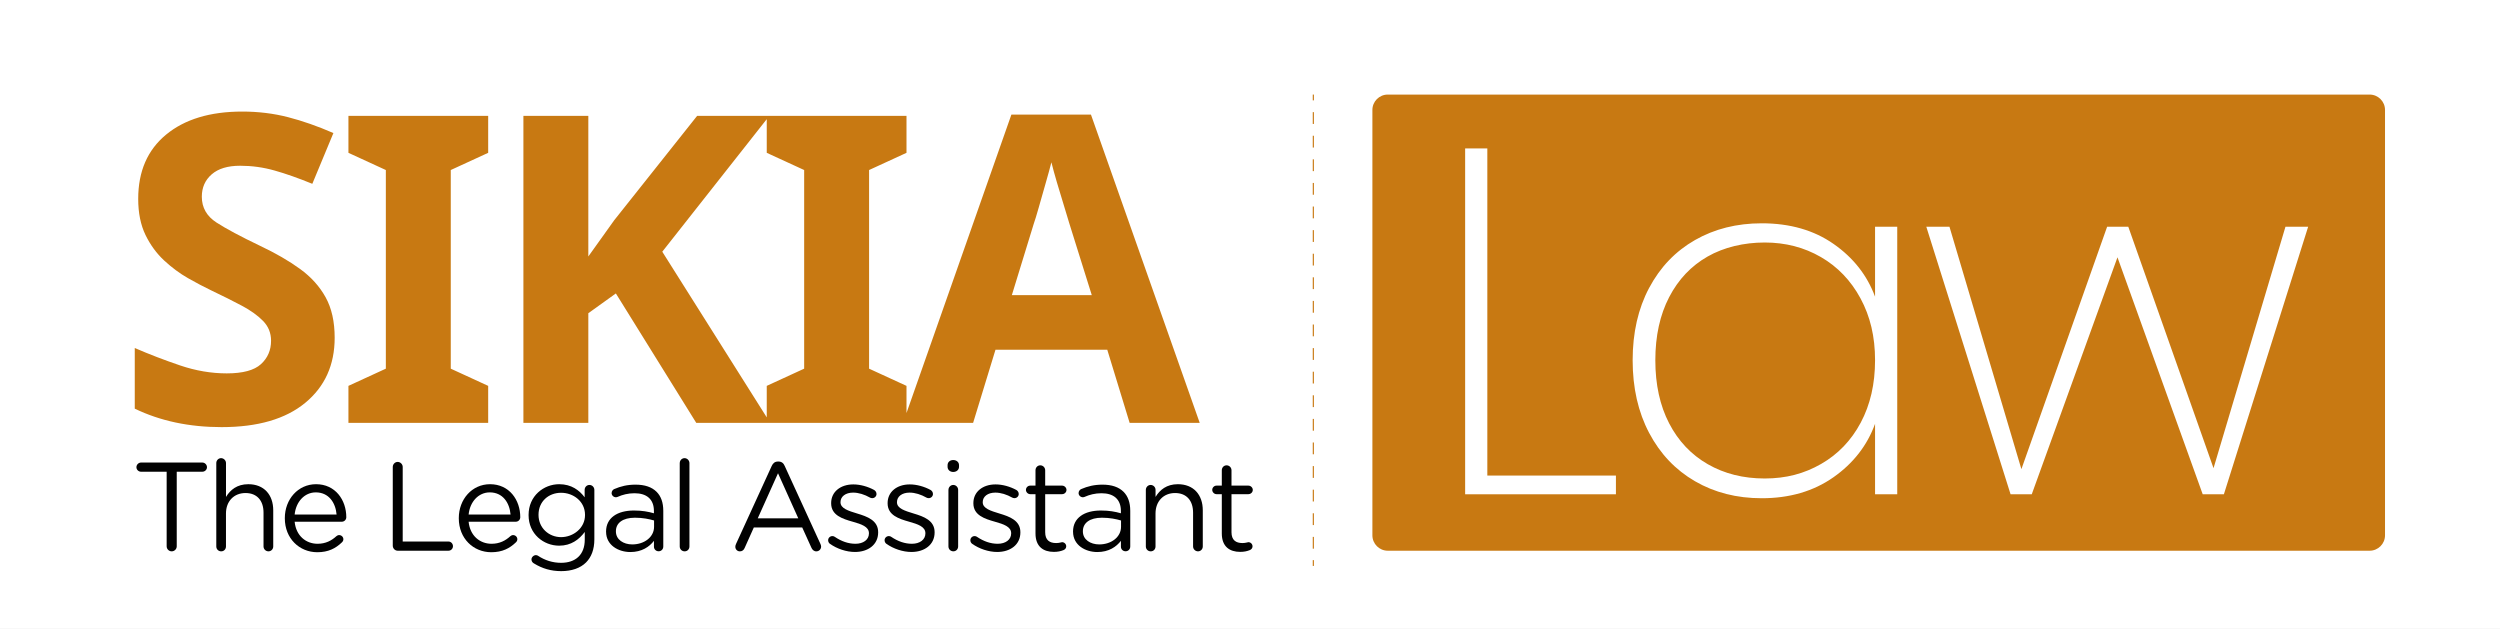
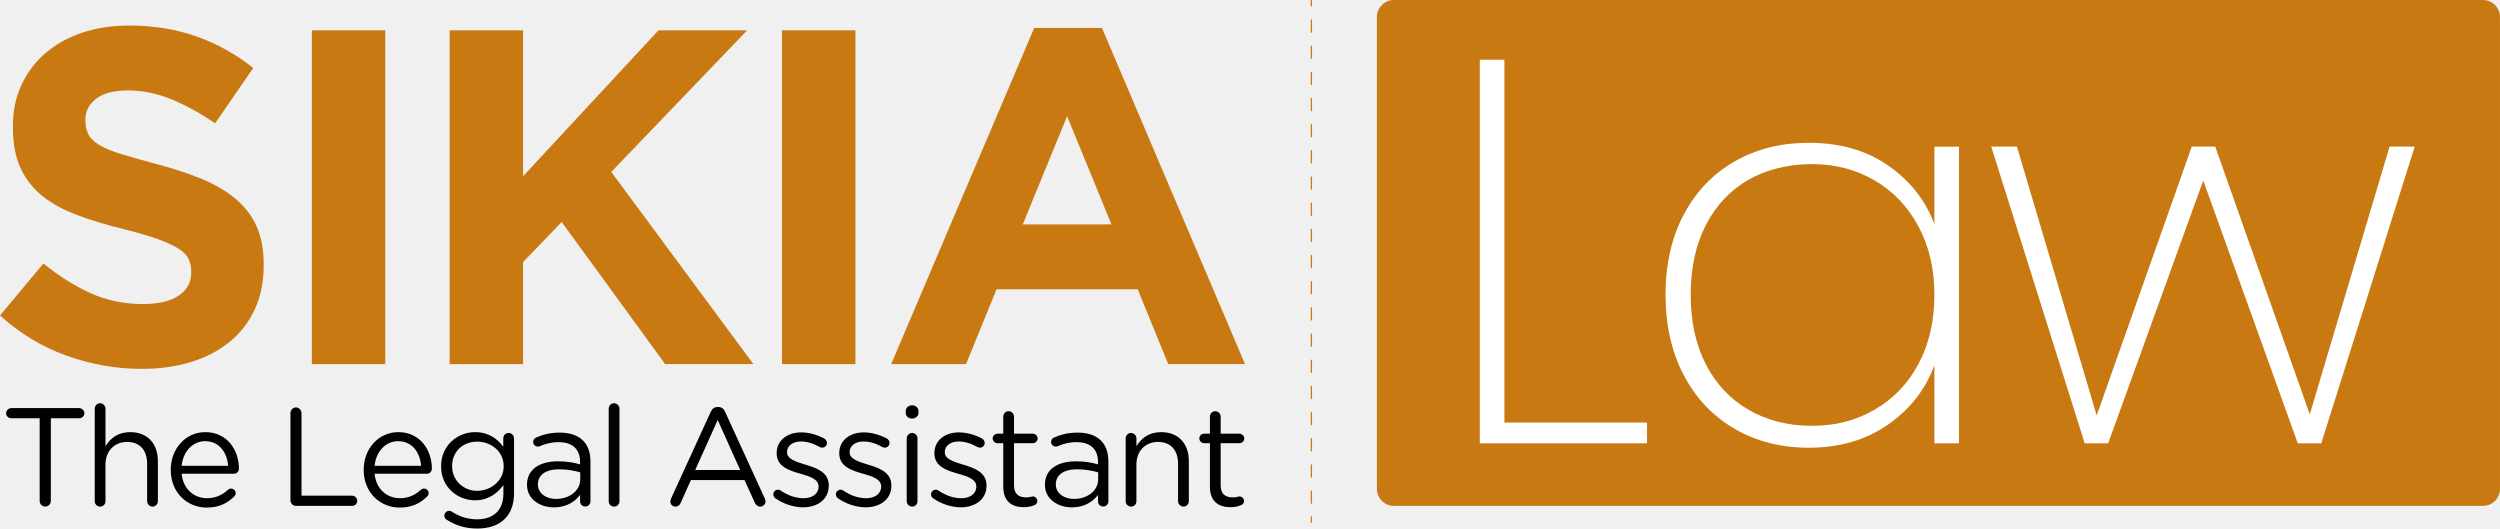
- <svg xmlns="http://www.w3.org/2000/svg" id="Layer_2" data-name="Layer 2" viewBox="0 0 1076.46 270.63">
+ <svg xmlns="http://www.w3.org/2000/svg" id="Layer_2" data-name="Layer 2" viewBox="0 0 970.6 205.2">
  <defs>
    <style>
      .cls-1 {
-         font-family: Gotham-Bold, Gotham;
-         font-size: 185.12px;
-         font-weight: 700;
-         letter-spacing: -.04em;
+         fill: #010101;
      }

-       .cls-1, .cls-2 {
+       .cls-2 {
+         fill: #fff;
+       }
+ 
+       .cls-3 {
        fill: #c87912;
      }

-       .cls-3 {
-         fill: #010101;
-       }
- 
      .cls-4 {
-         fill: #fff;
-       }
- 
-       .cls-5 {
        stroke-dasharray: 0 0 5.08 5.08;
      }

-       .cls-5, .cls-6 {
+       .cls-4, .cls-5 {
        fill: none;
        stroke: #c87912;
        stroke-miterlimit: 10;
        stroke-width: .5px;
      }
    </style>
  </defs>
  <g id="Layer_1-2" data-name="Layer 1">
    <g>
-       <rect class="cls-4" width="1076.46" height="270.63" />
      <g>
-         <text class="cls-1" transform="translate(49.51 182.07)">
-           <tspan x="0" y="0">SIKIA</tspan>
-         </text>
-         <rect class="cls-2" x="590.93" y="40.72" width="436.02" height="196.41" rx="6.63" ry="6.63" />
-         <g>
-           <path class="cls-3" d="M71.76,203.12h-11.01c-1.09,0-2.01-.87-2.01-1.95s.92-2.01,2.01-2.01h26.36c1.08,0,2.01,.92,2.01,2.01s-.92,1.95-2.01,1.95h-11.01v32.11c0,1.19-.98,2.17-2.17,2.17s-2.17-.98-2.17-2.17v-32.11Z" />
-           <path class="cls-3" d="M93.13,199.38c0-1.14,.92-2.11,2.06-2.11s2.12,.98,2.12,2.11v14.59c1.84-3.04,4.77-5.48,9.6-5.48,6.78,0,10.74,4.56,10.74,11.23v15.57c0,1.19-.92,2.11-2.06,2.11s-2.12-.92-2.12-2.11v-14.54c0-5.21-2.82-8.46-7.76-8.46s-8.41,3.53-8.41,8.79v14.21c0,1.19-.87,2.11-2.06,2.11s-2.11-.92-2.11-2.11v-35.91Z" />
-           <path class="cls-3" d="M136.63,237.78c-7.7,0-13.99-5.91-13.99-14.59v-.11c0-8.08,5.69-14.59,13.45-14.59,8.3,0,13.02,6.78,13.02,14.21,0,1.14-.92,1.95-1.95,1.95h-20.29c.6,6.07,4.88,9.49,9.87,9.49,3.47,0,6.02-1.36,8.08-3.25,.33-.27,.7-.49,1.19-.49,1.03,0,1.84,.81,1.84,1.79,0,.49-.22,.98-.65,1.36-2.66,2.55-5.8,4.23-10.58,4.23Zm8.3-16.22c-.43-5.1-3.36-9.55-8.95-9.55-4.88,0-8.57,4.07-9.11,9.55h18.06Z" />
-           <path class="cls-3" d="M169.12,201.06c0-1.19,.98-2.17,2.11-2.17s2.17,.98,2.17,2.17v32.11h19.69c1.09,0,1.95,.92,1.95,2.01s-.87,1.95-1.95,1.95h-21.86c-1.14,0-2.11-.98-2.11-2.17v-33.9Z" />
-           <path class="cls-3" d="M211.54,237.78c-7.7,0-13.99-5.91-13.99-14.59v-.11c0-8.08,5.69-14.59,13.45-14.59,8.3,0,13.02,6.78,13.02,14.21,0,1.14-.92,1.95-1.95,1.95h-20.29c.6,6.07,4.88,9.49,9.87,9.49,3.47,0,6.02-1.36,8.08-3.25,.33-.27,.7-.49,1.19-.49,1.03,0,1.84,.81,1.84,1.79,0,.49-.22,.98-.65,1.36-2.66,2.55-5.8,4.23-10.58,4.23Zm8.3-16.22c-.43-5.1-3.36-9.55-8.95-9.55-4.88,0-8.57,4.07-9.11,9.55h18.06Z" />
-           <path class="cls-3" d="M229.93,242.61c-.65-.32-1.09-.98-1.09-1.74,0-.92,.92-1.84,1.9-1.84,.38,0,.65,.11,.92,.27,2.93,1.95,6.29,3.04,9.93,3.04,6.18,0,10.2-3.42,10.2-9.98v-3.31c-2.44,3.25-5.86,5.91-11.01,5.91-6.73,0-13.18-5.04-13.18-13.13v-.11c0-8.19,6.51-13.23,13.18-13.23,5.26,0,8.68,2.6,10.96,5.64v-3.2c0-1.14,.87-2.12,2.06-2.12s2.12,.98,2.12,2.12v21.32c0,4.34-1.3,7.65-3.58,9.93-2.49,2.49-6.24,3.74-10.69,3.74s-8.19-1.14-11.72-3.31Zm21.97-20.83v-.11c0-5.75-4.99-9.49-10.31-9.49s-9.71,3.69-9.71,9.44v.11c0,5.64,4.5,9.55,9.71,9.55s10.31-3.85,10.31-9.49Z" />
-           <path class="cls-3" d="M260.96,228.99v-.11c0-5.91,4.88-9.06,11.99-9.06,3.58,0,6.13,.49,8.62,1.19v-.98c0-5.04-3.09-7.65-8.35-7.65-2.82,0-5.21,.65-7.27,1.57-.27,.11-.54,.16-.76,.16-.98,0-1.84-.81-1.84-1.79,0-.87,.6-1.52,1.14-1.74,2.77-1.19,5.59-1.9,9.17-1.9,3.96,0,7,1.03,9.06,3.09,1.9,1.9,2.88,4.61,2.88,8.19v15.35c0,1.19-.87,2.06-2.01,2.06s-2.01-.87-2.01-1.95v-2.55c-1.95,2.55-5.21,4.83-10.14,4.83-5.21,0-10.47-2.98-10.47-8.73Zm20.67-2.17v-2.71c-2.06-.6-4.83-1.19-8.24-1.19-5.26,0-8.19,2.28-8.19,5.8v.11c0,3.53,3.25,5.59,7.05,5.59,5.15,0,9.38-3.15,9.38-7.59Z" />
-           <path class="cls-3" d="M292.69,199.38c0-1.14,.92-2.11,2.06-2.11s2.11,.98,2.11,2.11v35.91c0,1.19-.87,2.11-2.06,2.11s-2.12-.92-2.12-2.11v-35.91Z" />
-           <path class="cls-3" d="M316.88,234.31l15.41-33.68c.54-1.19,1.36-1.9,2.71-1.9h.22c1.3,0,2.17,.7,2.66,1.9l15.41,33.63c.16,.38,.27,.76,.27,1.09,0,1.14-.92,2.06-2.06,2.06-1.03,0-1.74-.7-2.12-1.57l-3.96-8.73h-20.83l-3.96,8.84c-.38,.92-1.09,1.46-2.06,1.46-1.09,0-1.95-.87-1.95-1.95,0-.33,.05-.71,.27-1.14Zm26.85-11.12l-8.73-19.42-8.73,19.42h17.47Z" />
-           <path class="cls-3" d="M357.34,234.14c-.38-.27-.76-.81-.76-1.52,0-.98,.81-1.79,1.84-1.79,.38,0,.76,.11,1.03,.33,2.88,1.95,5.86,2.98,8.9,2.98,3.36,0,5.8-1.74,5.8-4.45v-.11c0-2.82-3.31-3.9-7-4.94-4.39-1.25-9.27-2.77-9.27-7.92v-.11c0-4.83,4.01-8.03,9.55-8.03,2.98,0,6.24,.92,8.95,2.39,.54,.32,1.03,.92,1.03,1.74,0,.98-.81,1.79-1.84,1.79-.38,0-.7-.11-.92-.22-2.39-1.36-4.94-2.17-7.32-2.17-3.31,0-5.42,1.74-5.42,4.07v.11c0,2.66,3.47,3.69,7.21,4.83,4.34,1.3,9,2.98,9,8.03v.11c0,5.32-4.39,8.41-9.98,8.41-3.69,0-7.76-1.36-10.79-3.53Z" />
-           <path class="cls-3" d="M381.65,234.14c-.38-.27-.76-.81-.76-1.52,0-.98,.81-1.79,1.84-1.79,.38,0,.76,.11,1.03,.33,2.88,1.95,5.86,2.98,8.9,2.98,3.36,0,5.8-1.74,5.8-4.45v-.11c0-2.82-3.31-3.9-7-4.94-4.39-1.25-9.27-2.77-9.27-7.92v-.11c0-4.83,4.01-8.03,9.55-8.03,2.98,0,6.24,.92,8.95,2.39,.54,.32,1.03,.92,1.03,1.74,0,.98-.81,1.79-1.84,1.79-.38,0-.7-.11-.92-.22-2.39-1.36-4.94-2.17-7.32-2.17-3.31,0-5.42,1.74-5.42,4.07v.11c0,2.66,3.47,3.69,7.21,4.83,4.34,1.3,9,2.98,9,8.03v.11c0,5.32-4.39,8.41-9.98,8.41-3.69,0-7.76-1.36-10.79-3.53Z" />
-           <path class="cls-3" d="M408.01,200.3c0-1.36,1.08-2.22,2.44-2.22s2.49,.87,2.49,2.22v.7c0,1.3-1.09,2.22-2.49,2.22s-2.44-.92-2.44-2.22v-.7Zm.38,10.63c0-1.14,.92-2.12,2.06-2.12s2.11,.92,2.11,2.12v24.35c0,1.19-.87,2.11-2.06,2.11s-2.12-.92-2.12-2.11v-24.35Z" />
-           <path class="cls-3" d="M418.58,234.14c-.38-.27-.76-.81-.76-1.52,0-.98,.81-1.79,1.84-1.79,.38,0,.76,.11,1.03,.33,2.88,1.95,5.86,2.98,8.9,2.98,3.36,0,5.8-1.74,5.8-4.45v-.11c0-2.82-3.31-3.9-7-4.94-4.39-1.25-9.27-2.77-9.27-7.92v-.11c0-4.83,4.01-8.03,9.55-8.03,2.98,0,6.24,.92,8.95,2.39,.54,.32,1.03,.92,1.03,1.74,0,.98-.81,1.79-1.84,1.79-.38,0-.7-.11-.92-.22-2.39-1.36-4.94-2.17-7.32-2.17-3.31,0-5.42,1.74-5.42,4.07v.11c0,2.66,3.47,3.69,7.21,4.83,4.34,1.3,9,2.98,9,8.03v.11c0,5.32-4.39,8.41-9.98,8.41-3.69,0-7.76-1.36-10.79-3.53Z" />
-           <path class="cls-3" d="M445.87,229.7v-16.92h-2.28c-.98,0-1.84-.87-1.84-1.84,0-1.03,.87-1.84,1.84-1.84h2.28v-6.62c0-1.14,.87-2.12,2.06-2.12s2.11,.98,2.11,2.12v6.62h7.27c1.03,0,1.9,.87,1.9,1.84,0,1.03-.87,1.84-1.9,1.84h-7.27v16.38c0,3.42,1.9,4.67,4.72,4.67,1.46,0,2.22-.38,2.55-.38,.98,0,1.79,.81,1.79,1.79,0,.76-.49,1.36-1.19,1.63-1.19,.49-2.49,.76-4.12,.76-4.5,0-7.92-2.22-7.92-7.92Z" />
-           <path class="cls-3" d="M462.03,228.99v-.11c0-5.91,4.88-9.06,11.99-9.06,3.58,0,6.13,.49,8.62,1.19v-.98c0-5.04-3.09-7.65-8.35-7.65-2.82,0-5.21,.65-7.27,1.57-.27,.11-.54,.16-.76,.16-.98,0-1.84-.81-1.84-1.79,0-.87,.6-1.52,1.14-1.74,2.77-1.19,5.59-1.9,9.17-1.9,3.96,0,7,1.03,9.06,3.09,1.9,1.9,2.88,4.61,2.88,8.19v15.35c0,1.19-.87,2.06-2.01,2.06s-2.01-.87-2.01-1.95v-2.55c-1.95,2.55-5.21,4.83-10.14,4.83-5.21,0-10.47-2.98-10.47-8.73Zm20.67-2.17v-2.71c-2.06-.6-4.83-1.19-8.24-1.19-5.26,0-8.19,2.28-8.19,5.8v.11c0,3.53,3.25,5.59,7.05,5.59,5.15,0,9.38-3.15,9.38-7.59Z" />
-           <path class="cls-3" d="M493.38,210.93c0-1.14,.92-2.12,2.06-2.12s2.12,.92,2.12,2.12v3.04c1.84-3.04,4.77-5.48,9.6-5.48,6.78,0,10.74,4.56,10.74,11.23v15.57c0,1.19-.92,2.11-2.06,2.11s-2.12-.92-2.12-2.11v-14.54c0-5.21-2.82-8.46-7.76-8.46s-8.41,3.53-8.41,8.79v14.21c0,1.19-.87,2.11-2.06,2.11s-2.11-.92-2.11-2.11v-24.35Z" />
-           <path class="cls-3" d="M526.09,229.7v-16.92h-2.28c-.98,0-1.84-.87-1.84-1.84,0-1.03,.87-1.84,1.84-1.84h2.28v-6.62c0-1.14,.87-2.12,2.06-2.12s2.11,.98,2.11,2.12v6.62h7.27c1.03,0,1.9,.87,1.9,1.84,0,1.03-.87,1.84-1.9,1.84h-7.27v16.38c0,3.42,1.9,4.67,4.72,4.67,1.46,0,2.22-.38,2.55-.38,.98,0,1.79,.81,1.79,1.79,0,.76-.49,1.36-1.19,1.63-1.19,.49-2.49,.76-4.12,.76-4.5,0-7.92-2.22-7.92-7.92Z" />
-         </g>
-         <g>
-           <path class="cls-4" d="M640.42,204.77h55.37v8.06h-64.92V63.91h9.55V204.77Z" />
-           <path class="cls-4" d="M710.11,123.94c4.74-8.91,11.31-15.77,19.73-20.58,8.41-4.81,18-7.21,28.74-7.21,12.16,0,22.49,2.97,30.97,8.91,8.49,5.94,14.43,13.51,17.82,22.7v-30.12h9.55v115.19h-9.55v-30.34c-3.39,9.33-9.37,17.01-17.93,23.02-8.56,6.01-18.85,9.02-30.87,9.02-10.75,0-20.33-2.44-28.74-7.32-8.42-4.88-14.99-11.81-19.73-20.79-4.74-8.98-7.11-19.41-7.11-31.29s2.37-22.27,7.11-31.18Zm91.01,4.56c-4.17-7.71-9.86-13.65-17.08-17.82-7.21-4.17-15.27-6.26-24.18-6.26s-17.54,2.01-24.61,6.05c-7.07,4.03-12.59,9.86-16.55,17.5-3.96,7.64-5.94,16.69-5.94,27.15s1.98,19.52,5.94,27.15c3.96,7.64,9.51,13.51,16.65,17.61,7.14,4.1,15.31,6.15,24.5,6.15s17.01-2.08,24.29-6.26c7.28-4.17,12.97-10.11,17.08-17.82,4.1-7.71,6.15-16.65,6.15-26.84s-2.09-18.91-6.26-26.62Z" />
-           <path class="cls-4" d="M993.85,97.64l-36.28,115.19h-9.12l-36.7-102.04-36.91,102.04h-9.12l-36.28-115.19h9.97l30.97,104.37,36.91-104.37h9.12l36.7,103.95,30.97-103.95h9.76Z" />
-         </g>
-         <g>
-           <line class="cls-6" x1="565.5" y1="40.72" x2="565.5" y2="43.22" />
-           <line class="cls-5" x1="565.5" y1="48.29" x2="565.5" y2="238.64" />
-           <line class="cls-6" x1="565.5" y1="241.18" x2="565.5" y2="243.68" />
-         </g>
+         <path class="cls-3" d="M98.88,120.16c-2.33,5-5.58,9.2-9.75,12.59-4.17,3.4-9.15,5.99-14.93,7.78-5.78,1.79-12.19,2.68-19.22,2.68-9.88,0-19.56-1.7-29.06-5.09-9.5-3.39-18.14-8.61-25.92-15.64l16.85-20.18c5.92,4.81,12,8.64,18.23,11.48,6.23,2.84,13.05,4.26,20.46,4.26,5.92,0,10.52-1.08,13.79-3.24,3.27-2.16,4.91-5.15,4.91-8.98v-.37c0-1.85-.34-3.49-1.02-4.91-.68-1.42-1.98-2.75-3.9-3.98-1.92-1.23-4.58-2.47-7.98-3.7-3.4-1.23-7.83-2.53-13.27-3.89-6.56-1.6-12.5-3.39-17.82-5.37-5.32-1.97-9.84-4.41-13.55-7.31-3.71-2.9-6.59-6.51-8.63-10.83-2.04-4.32-3.06-9.69-3.06-16.11v-.37c0-5.92,1.1-11.26,3.31-16.01,2.21-4.75,5.3-8.85,9.29-12.31,3.99-3.45,8.74-6.11,14.28-7.96,5.53-1.85,11.63-2.78,18.3-2.78,9.5,0,18.23,1.42,26.19,4.26,7.96,2.84,15.27,6.91,21.94,12.22l-14.81,21.47c-5.8-3.95-11.48-7.06-17.03-9.35-5.55-2.28-11.11-3.42-16.66-3.42s-9.72,1.08-12.5,3.24c-2.78,2.16-4.17,4.84-4.17,8.05v.37c0,2.1,.4,3.92,1.21,5.46,.8,1.54,2.26,2.93,4.36,4.17,2.1,1.23,4.98,2.41,8.63,3.52,3.65,1.11,8.26,2.41,13.83,3.89,6.56,1.73,12.4,3.67,17.54,5.83,5.13,2.16,9.46,4.75,12.99,7.77,3.53,3.03,6.19,6.57,7.98,10.64,1.79,4.07,2.69,8.95,2.69,14.62v.37c0,6.42-1.17,12.13-3.49,17.12Z" />
+         <path class="cls-3" d="M121.07,141.36V11.77h28.51V141.36h-28.51Z" />
+         <path class="cls-3" d="M258.24,141.36l-40.17-55.17-14.99,15.55v39.62h-28.51V11.77h28.51v56.65L255.65,11.77h34.43l-52.76,54.98,55.17,74.6h-34.25Z" />
+         <path class="cls-3" d="M303.6,141.36V11.77h28.51V141.36h-28.51Z" />
+         <path class="cls-3" d="M453.55,141.36l-11.85-29.06h-54.8l-11.85,29.06h-29.06L401.53,10.84h26.29l55.54,130.51h-29.8Zm-39.25-96.26l-17.22,42.02h34.43l-17.22-42.02Z" />
+       </g>
+       <rect class="cls-3" x="534.57" y="0" width="436.02" height="196.41" rx="6.63" ry="6.63" />
+       <g>
+         <path class="cls-1" d="M15.4,162.4H4.39c-1.09,0-2.01-.87-2.01-1.95s.92-2.01,2.01-2.01H30.75c1.08,0,2.01,.92,2.01,2.01s-.92,1.95-2.01,1.95h-11.01v32.11c0,1.19-.98,2.17-2.17,2.17s-2.17-.98-2.17-2.17v-32.11Z" />
+         <path class="cls-1" d="M36.78,158.66c0-1.14,.92-2.11,2.06-2.11s2.12,.98,2.12,2.11v14.59c1.84-3.04,4.77-5.48,9.6-5.48,6.78,0,10.74,4.56,10.74,11.23v15.57c0,1.19-.92,2.11-2.06,2.11s-2.12-.92-2.12-2.11v-14.54c0-5.21-2.82-8.46-7.76-8.46s-8.41,3.53-8.41,8.79v14.21c0,1.19-.87,2.11-2.06,2.11s-2.11-.92-2.11-2.11v-35.91Z" />
+         <path class="cls-1" d="M80.28,197.06c-7.7,0-13.99-5.91-13.99-14.59v-.11c0-8.08,5.69-14.59,13.45-14.59,8.3,0,13.02,6.78,13.02,14.21,0,1.14-.92,1.95-1.95,1.95h-20.29c.6,6.07,4.88,9.49,9.87,9.49,3.47,0,6.02-1.36,8.08-3.25,.33-.27,.7-.49,1.19-.49,1.03,0,1.84,.81,1.84,1.79,0,.49-.22,.98-.65,1.36-2.66,2.55-5.8,4.23-10.58,4.23Zm8.3-16.22c-.43-5.1-3.36-9.55-8.95-9.55-4.88,0-8.57,4.07-9.11,9.55h18.06Z" />
+         <path class="cls-1" d="M112.77,160.34c0-1.19,.98-2.17,2.11-2.17s2.17,.98,2.17,2.17v32.11h19.69c1.09,0,1.95,.92,1.95,2.01s-.87,1.95-1.95,1.95h-21.86c-1.14,0-2.11-.98-2.11-2.17v-33.9Z" />
+         <path class="cls-1" d="M155.19,197.06c-7.7,0-13.99-5.91-13.99-14.59v-.11c0-8.08,5.69-14.59,13.45-14.59,8.3,0,13.02,6.78,13.02,14.21,0,1.14-.92,1.95-1.95,1.95h-20.29c.6,6.07,4.88,9.49,9.87,9.49,3.47,0,6.02-1.36,8.08-3.25,.33-.27,.7-.49,1.19-.49,1.03,0,1.84,.81,1.84,1.79,0,.49-.22,.98-.65,1.36-2.66,2.55-5.8,4.23-10.58,4.23Zm8.3-16.22c-.43-5.1-3.36-9.55-8.95-9.55-4.88,0-8.57,4.07-9.11,9.55h18.06Z" />
+         <path class="cls-1" d="M173.58,201.89c-.65-.32-1.09-.98-1.09-1.74,0-.92,.92-1.84,1.9-1.84,.38,0,.65,.11,.92,.27,2.93,1.95,6.29,3.04,9.93,3.04,6.18,0,10.2-3.42,10.2-9.98v-3.31c-2.44,3.25-5.86,5.91-11.01,5.91-6.73,0-13.18-5.04-13.18-13.13v-.11c0-8.19,6.51-13.23,13.18-13.23,5.26,0,8.68,2.6,10.96,5.64v-3.2c0-1.14,.87-2.12,2.06-2.12s2.12,.98,2.12,2.12v21.32c0,4.34-1.3,7.65-3.58,9.93-2.49,2.49-6.24,3.74-10.69,3.74s-8.19-1.14-11.72-3.31Zm21.97-20.83v-.11c0-5.75-4.99-9.49-10.31-9.49s-9.71,3.69-9.71,9.44v.11c0,5.64,4.5,9.55,9.71,9.55s10.31-3.85,10.31-9.49Z" />
+         <path class="cls-1" d="M204.6,188.27v-.11c0-5.91,4.88-9.06,11.99-9.06,3.58,0,6.13,.49,8.62,1.19v-.98c0-5.04-3.09-7.65-8.35-7.65-2.82,0-5.21,.65-7.27,1.57-.27,.11-.54,.16-.76,.16-.98,0-1.84-.81-1.84-1.79,0-.87,.6-1.52,1.14-1.74,2.77-1.19,5.59-1.9,9.17-1.9,3.96,0,7,1.03,9.06,3.09,1.9,1.9,2.88,4.61,2.88,8.19v15.35c0,1.19-.87,2.06-2.01,2.06s-2.01-.87-2.01-1.95v-2.55c-1.95,2.55-5.21,4.83-10.14,4.83-5.21,0-10.47-2.98-10.47-8.73Zm20.67-2.17v-2.71c-2.06-.6-4.83-1.19-8.24-1.19-5.26,0-8.19,2.28-8.19,5.8v.11c0,3.53,3.25,5.59,7.05,5.59,5.15,0,9.38-3.15,9.38-7.59Z" />
+         <path class="cls-1" d="M236.33,158.66c0-1.14,.92-2.11,2.06-2.11s2.11,.98,2.11,2.11v35.91c0,1.19-.87,2.11-2.06,2.11s-2.12-.92-2.12-2.11v-35.91Z" />
+         <path class="cls-1" d="M260.52,193.59l15.41-33.68c.54-1.19,1.36-1.9,2.71-1.9h.22c1.3,0,2.17,.7,2.66,1.9l15.41,33.63c.16,.38,.27,.76,.27,1.09,0,1.14-.92,2.06-2.06,2.06-1.03,0-1.74-.7-2.12-1.57l-3.96-8.73h-20.83l-3.96,8.84c-.38,.92-1.09,1.46-2.06,1.46-1.09,0-1.95-.87-1.95-1.95,0-.33,.05-.71,.27-1.14Zm26.85-11.12l-8.73-19.42-8.73,19.42h17.47Z" />
+         <path class="cls-1" d="M300.99,193.43c-.38-.27-.76-.81-.76-1.52,0-.98,.81-1.79,1.84-1.79,.38,0,.76,.11,1.03,.33,2.88,1.95,5.86,2.98,8.9,2.98,3.36,0,5.8-1.74,5.8-4.45v-.11c0-2.82-3.31-3.9-7-4.94-4.39-1.25-9.27-2.77-9.27-7.92v-.11c0-4.83,4.01-8.03,9.55-8.03,2.98,0,6.24,.92,8.95,2.39,.54,.32,1.03,.92,1.03,1.74,0,.98-.81,1.79-1.84,1.79-.38,0-.7-.11-.92-.22-2.39-1.36-4.94-2.17-7.32-2.17-3.31,0-5.42,1.74-5.42,4.07v.11c0,2.66,3.47,3.69,7.21,4.83,4.34,1.3,9,2.98,9,8.03v.11c0,5.32-4.39,8.41-9.98,8.41-3.69,0-7.76-1.36-10.79-3.53Z" />
+         <path class="cls-1" d="M325.29,193.43c-.38-.27-.76-.81-.76-1.52,0-.98,.81-1.79,1.84-1.79,.38,0,.76,.11,1.03,.33,2.88,1.95,5.86,2.98,8.9,2.98,3.36,0,5.8-1.74,5.8-4.45v-.11c0-2.82-3.31-3.9-7-4.94-4.39-1.25-9.27-2.77-9.27-7.92v-.11c0-4.83,4.01-8.03,9.55-8.03,2.98,0,6.24,.92,8.95,2.39,.54,.32,1.03,.92,1.03,1.74,0,.98-.81,1.79-1.84,1.79-.38,0-.7-.11-.92-.22-2.39-1.36-4.94-2.17-7.32-2.17-3.31,0-5.42,1.74-5.42,4.07v.11c0,2.66,3.47,3.69,7.21,4.83,4.34,1.3,9,2.98,9,8.03v.11c0,5.32-4.39,8.41-9.98,8.41-3.69,0-7.76-1.36-10.79-3.53Z" />
+         <path class="cls-1" d="M351.65,159.58c0-1.36,1.08-2.22,2.44-2.22s2.49,.87,2.49,2.22v.7c0,1.3-1.09,2.22-2.49,2.22s-2.44-.92-2.44-2.22v-.7Zm.38,10.63c0-1.14,.92-2.12,2.06-2.12s2.11,.92,2.11,2.12v24.35c0,1.19-.87,2.11-2.06,2.11s-2.12-.92-2.12-2.11v-24.35Z" />
+         <path class="cls-1" d="M362.23,193.43c-.38-.27-.76-.81-.76-1.52,0-.98,.81-1.79,1.84-1.79,.38,0,.76,.11,1.03,.33,2.88,1.95,5.86,2.98,8.9,2.98,3.36,0,5.8-1.74,5.8-4.45v-.11c0-2.82-3.31-3.9-7-4.94-4.39-1.25-9.27-2.77-9.27-7.92v-.11c0-4.83,4.01-8.03,9.55-8.03,2.98,0,6.24,.92,8.95,2.39,.54,.32,1.03,.92,1.03,1.74,0,.98-.81,1.79-1.84,1.79-.38,0-.7-.11-.92-.22-2.39-1.36-4.94-2.17-7.32-2.17-3.31,0-5.42,1.74-5.42,4.07v.11c0,2.66,3.47,3.69,7.21,4.83,4.34,1.3,9,2.98,9,8.03v.11c0,5.32-4.39,8.41-9.98,8.41-3.69,0-7.76-1.36-10.79-3.53Z" />
+         <path class="cls-1" d="M389.51,188.98v-16.92h-2.28c-.98,0-1.84-.87-1.84-1.84,0-1.03,.87-1.84,1.84-1.84h2.28v-6.62c0-1.14,.87-2.12,2.06-2.12s2.11,.98,2.11,2.12v6.62h7.27c1.03,0,1.9,.87,1.9,1.84,0,1.03-.87,1.84-1.9,1.84h-7.27v16.38c0,3.42,1.9,4.67,4.72,4.67,1.46,0,2.22-.38,2.55-.38,.98,0,1.79,.81,1.79,1.79,0,.76-.49,1.36-1.19,1.63-1.19,.49-2.49,.76-4.12,.76-4.5,0-7.92-2.22-7.92-7.92Z" />
+         <path class="cls-1" d="M405.68,188.27v-.11c0-5.91,4.88-9.06,11.99-9.06,3.58,0,6.13,.49,8.62,1.19v-.98c0-5.04-3.09-7.65-8.35-7.65-2.82,0-5.21,.65-7.27,1.57-.27,.11-.54,.16-.76,.16-.98,0-1.84-.81-1.84-1.79,0-.87,.6-1.52,1.14-1.74,2.77-1.19,5.59-1.9,9.17-1.9,3.96,0,7,1.03,9.06,3.09,1.9,1.9,2.88,4.61,2.88,8.19v15.35c0,1.19-.87,2.06-2.01,2.06s-2.01-.87-2.01-1.95v-2.55c-1.95,2.55-5.21,4.83-10.14,4.83-5.21,0-10.47-2.98-10.47-8.73Zm20.67-2.17v-2.71c-2.06-.6-4.83-1.19-8.24-1.19-5.26,0-8.19,2.28-8.19,5.8v.11c0,3.53,3.25,5.59,7.05,5.59,5.15,0,9.38-3.15,9.38-7.59Z" />
+         <path class="cls-1" d="M437.03,170.21c0-1.14,.92-2.12,2.06-2.12s2.12,.92,2.12,2.12v3.04c1.84-3.04,4.77-5.48,9.6-5.48,6.78,0,10.74,4.56,10.74,11.23v15.57c0,1.19-.92,2.11-2.06,2.11s-2.12-.92-2.12-2.11v-14.54c0-5.21-2.82-8.46-7.76-8.46s-8.41,3.53-8.41,8.79v14.21c0,1.19-.87,2.11-2.06,2.11s-2.11-.92-2.11-2.11v-24.35Z" />
+         <path class="cls-1" d="M469.74,188.98v-16.92h-2.28c-.98,0-1.84-.87-1.84-1.84,0-1.03,.87-1.84,1.84-1.84h2.28v-6.62c0-1.14,.87-2.12,2.06-2.12s2.11,.98,2.11,2.12v6.62h7.27c1.03,0,1.9,.87,1.9,1.84,0,1.03-.87,1.84-1.9,1.84h-7.27v16.38c0,3.42,1.9,4.67,4.72,4.67,1.46,0,2.22-.38,2.55-.38,.98,0,1.79,.81,1.79,1.79,0,.76-.49,1.36-1.19,1.63-1.19,.49-2.49,.76-4.12,.76-4.5,0-7.92-2.22-7.92-7.92Z" />
+       </g>
+       <g>
+         <path class="cls-2" d="M584.07,164.05h55.37v8.06h-64.92V23.19h9.55V164.05Z" />
+         <path class="cls-2" d="M653.75,83.23c4.74-8.91,11.31-15.77,19.73-20.58,8.41-4.81,18-7.21,28.74-7.21,12.16,0,22.49,2.97,30.97,8.91,8.49,5.94,14.43,13.51,17.82,22.7v-30.12h9.55v115.19h-9.55v-30.34c-3.39,9.33-9.37,17.01-17.93,23.02-8.56,6.01-18.85,9.02-30.87,9.02-10.75,0-20.33-2.44-28.74-7.32-8.42-4.88-14.99-11.81-19.73-20.79-4.74-8.98-7.11-19.41-7.11-31.29s2.37-22.27,7.11-31.18Zm91.01,4.56c-4.17-7.71-9.86-13.65-17.08-17.82-7.21-4.17-15.27-6.26-24.18-6.26s-17.54,2.01-24.61,6.05c-7.07,4.03-12.59,9.86-16.55,17.5-3.96,7.64-5.94,16.69-5.94,27.15s1.98,19.52,5.94,27.15c3.96,7.64,9.51,13.51,16.65,17.61,7.14,4.1,15.31,6.15,24.5,6.15s17.01-2.08,24.29-6.26c7.28-4.17,12.97-10.11,17.08-17.82,4.1-7.71,6.15-16.65,6.15-26.84s-2.09-18.91-6.26-26.62Z" />
+         <path class="cls-2" d="M937.49,56.92l-36.28,115.19h-9.12l-36.7-102.04-36.91,102.04h-9.12l-36.28-115.19h9.97l30.97,104.37,36.91-104.37h9.12l36.7,103.95,30.97-103.95h9.76Z" />
+       </g>
+       <g>
+         <line class="cls-5" x1="509.14" x2="509.14" y2="2.5" />
+         <line class="cls-4" x1="509.14" y1="7.58" x2="509.14" y2="197.92" />
+         <line class="cls-5" x1="509.14" y1="200.46" x2="509.14" y2="202.96" />
      </g>
    </g>
  </g>
</svg>
